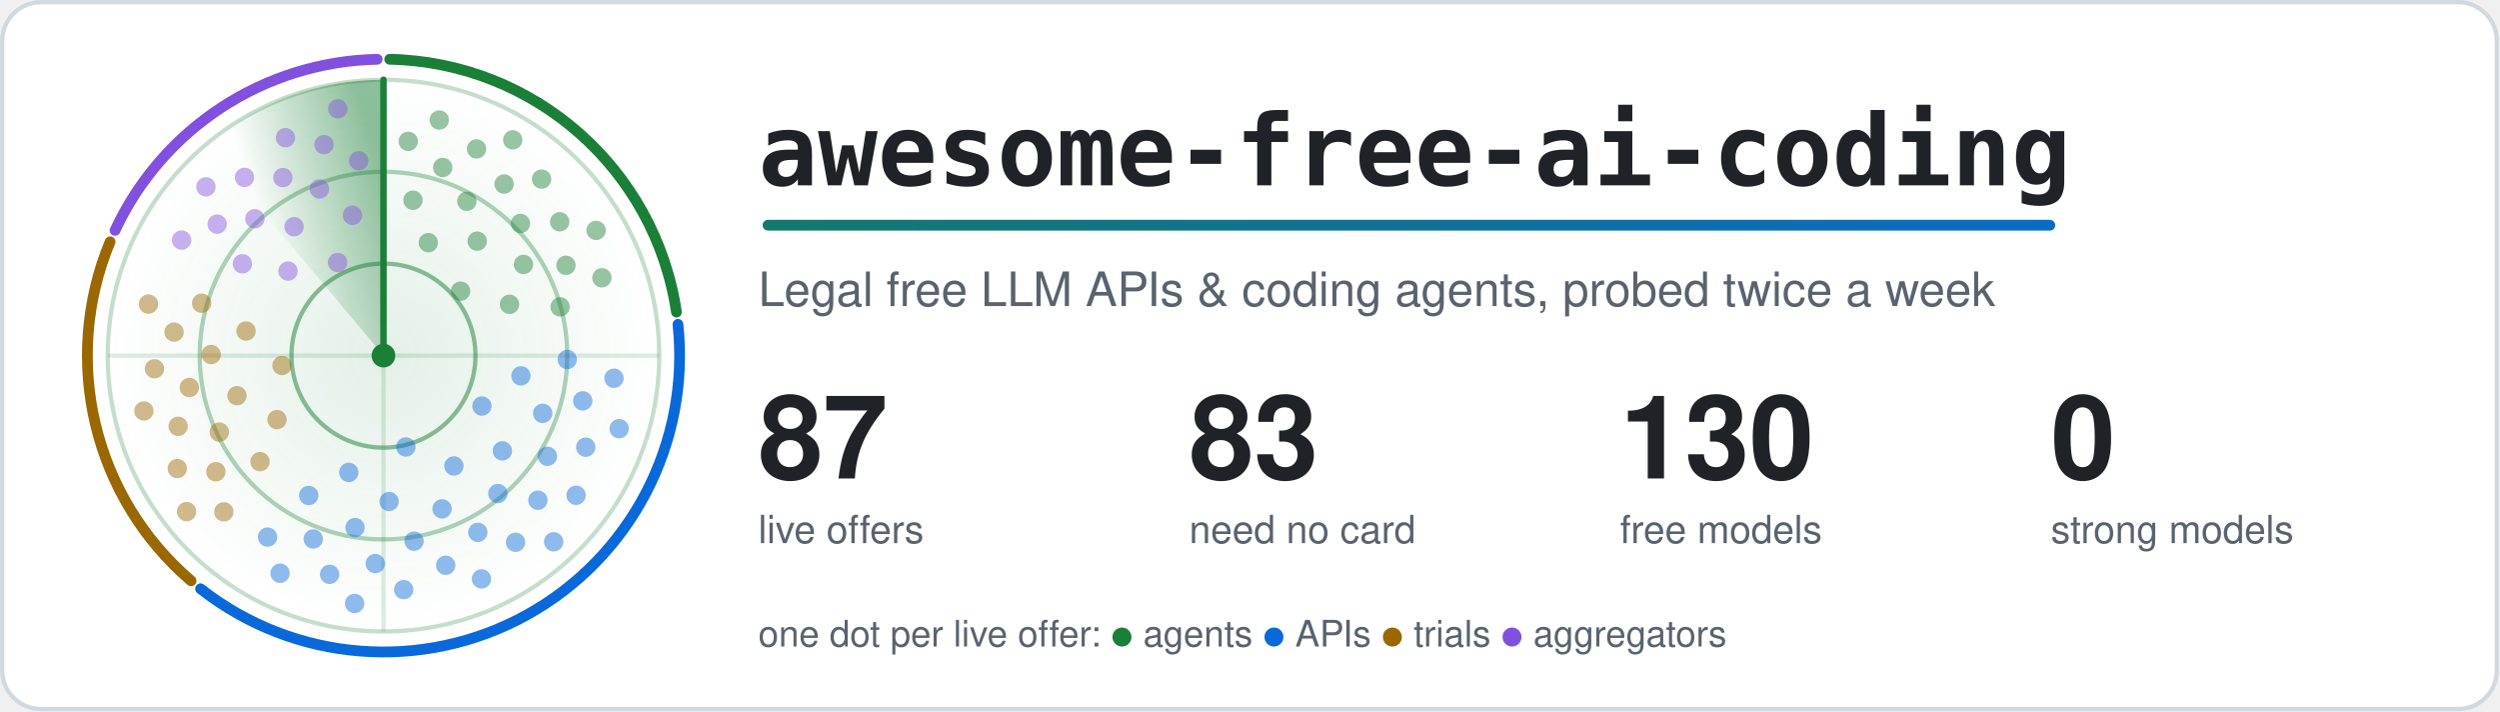
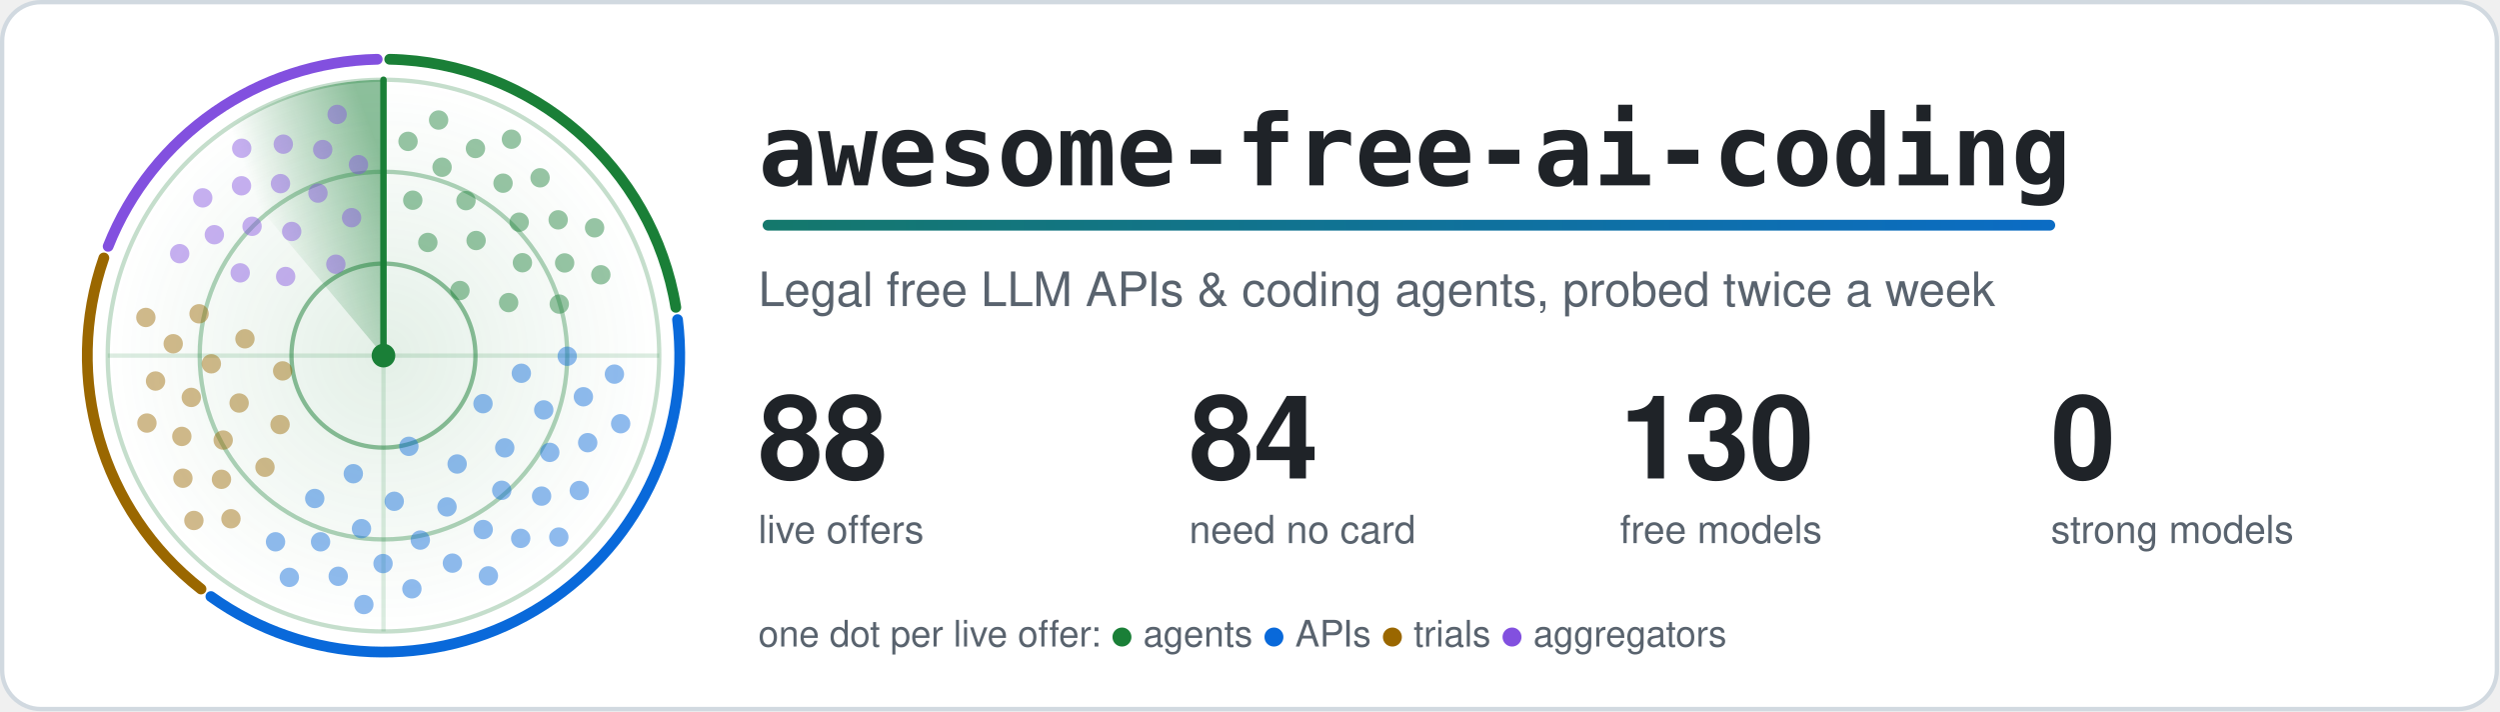
<svg xmlns="http://www.w3.org/2000/svg" width="1160" height="330" viewBox="0 0 1160 330" role="img" aria-labelledby="title">
  <style>.card{fill:#ffffff;stroke:#d1d9e0}.t{fill:#1f2328}.m{fill:#59636e}.ring{stroke:#1a7f37}.hub{fill:#1a7f37}.beam{stroke:#1a7f37}.s0,.s1,.g0,.g1{stop-color:#1a7f37}.a0{stop-color:#1a7f37}.a1{stop-color:#0969da}.dot.agents,.key.agents{fill:#1a7f37}.rim.agents{stroke:#1a7f37}.dot.apis,.key.apis{fill:#0969da}.rim.apis{stroke:#0969da}.dot.trials,.key.trials{fill:#9a6700}.rim.trials{stroke:#9a6700}.dot.aggregators,.key.aggregators{fill:#8250df}.rim.aggregators{stroke:#8250df}.rim{fill:none}.s0{stop-opacity:.5}.s1,.g1{stop-opacity:0}.g0{stop-opacity:.12}.dot{opacity:.45;animation:ping 6s linear infinite}@keyframes ping{0%,4%{opacity:1}55%,100%{opacity:.45}}.turning{animation:turn 6s linear infinite}@keyframes turn{to{transform:rotate(360deg)}}@media (prefers-reduced-motion: reduce) {.dot { animation: none; opacity: 1 } .turning { animation: none }}</style>
  <defs>
    <linearGradient id="accent" gradientUnits="userSpaceOnUse" x1="0" y1="0" x2="1100" y2="0">
      <stop class="a0" offset="0" />
      <stop class="a1" offset="1" />
    </linearGradient>
  </defs>
  <rect class="card" x="1" y="1" width="1158" height="328" rx="18" stroke-width="2" />
  <defs>
    <radialGradient id="glow">
      <stop class="g0" offset="0" />
      <stop class="g1" offset="1" />
    </radialGradient>
  </defs>
  <circle cx="178.0" cy="165.0" r="128.0" fill="url(#glow)" />
  <circle class="ring" cx="178.0" cy="165.0" r="42.7" fill="none" stroke-width="2" stroke-opacity=".5" />
  <circle class="ring" cx="178.0" cy="165.0" r="85.3" fill="none" stroke-width="2" stroke-opacity=".35" />
  <circle class="ring" cx="178.0" cy="165.0" r="128.0" fill="none" stroke-width="2" stroke-opacity=".25" />
  <path class="ring" d="M50.0 165.0H306.0M178.0 37.0V293.0" stroke-width="2" stroke-opacity=".15" />
-   <path class="rim agents" d="M180.9 27.5A137.5 137.5 0 0 1 314.0 144.8" stroke-width="5" stroke-linecap="round" />
-   <path class="rim apis" d="M314.7 150.5A137.5 137.5 0 0 1 93.1 273.2" stroke-width="5" stroke-linecap="round" />
-   <path class="rim trials" d="M88.7 269.5A137.5 137.5 0 0 1 51.1 112.2" stroke-width="5" stroke-linecap="round" />
-   <path class="rim aggregators" d="M53.4 106.9A137.5 137.5 0 0 1 175.1 27.5" stroke-width="5" stroke-linecap="round" />
+   <path class="rim agents" d="M180.9 27.5A137.5 137.5 0 0 1 313.7 142.6" stroke-width="5" stroke-linecap="round" />
+   <path class="rim apis" d="M314.5 148.3A137.5 137.5 0 0 1 97.9 276.8" stroke-width="5" stroke-linecap="round" />
+   <path class="rim trials" d="M93.3 273.3A137.5 137.5 0 0 1 48.2 119.7" stroke-width="5" stroke-linecap="round" />
+   <path class="rim aggregators" d="M50.2 114.3A137.5 137.5 0 0 1 175.1 27.5" stroke-width="5" stroke-linecap="round" />
  <defs>
    <linearGradient id="sweep" gradientUnits="userSpaceOnUse" x1="178.0" y1="75.4" x2="120.4" y2="96.4">
      <stop class="s0" offset="0" />
      <stop class="s1" offset="1" />
    </linearGradient>
  </defs>
  <g class="turning" style="transform-origin:178.0px 165.0px">
    <path fill="url(#sweep)" d="M178.0 165.0L95.7 66.9A128.0 128.0 0 0 1 178.0 37.0Z" />
    <line class="beam" x1="178.0" y1="165.0" x2="178.0" y2="37.0" stroke-width="3" stroke-linecap="round" />
  </g>
-   <circle class="dot agents" cx="213.8" cy="135.1" r="4.5" style="animation-delay:0.84s" />
-   <circle class="dot agents" cx="198.8" cy="112.6" r="4.5" style="animation-delay:0.36s" />
-   <circle class="dot agents" cx="236.5" cy="141.2" r="4.5" style="animation-delay:1.13s" />
-   <circle class="dot agents" cx="221.5" cy="111.9" r="4.5" style="animation-delay:0.65s" />
-   <circle class="dot agents" cx="191.7" cy="92.9" r="4.5" style="animation-delay:0.18s" />
-   <circle class="dot agents" cx="243.0" cy="122.7" r="4.5" style="animation-delay:0.95s" />
-   <circle class="dot agents" cx="216.7" cy="93.4" r="4.5" style="animation-delay:0.47s" />
-   <circle class="dot agents" cx="260.0" cy="142.4" r="4.5" style="animation-delay:1.24s" />
-   <circle class="dot agents" cx="241.6" cy="103.7" r="4.5" style="animation-delay:0.77s" />
-   <circle class="dot agents" cx="205.5" cy="77.7" r="4.5" style="animation-delay:0.29s" />
-   <circle class="dot agents" cx="262.7" cy="123.1" r="4.5" style="animation-delay:1.06s" />
-   <circle class="dot agents" cx="234.0" cy="85.4" r="4.5" style="animation-delay:0.59s" />
-   <circle class="dot agents" cx="189.5" cy="65.6" r="4.5" style="animation-delay:0.11s" />
-   <circle class="dot agents" cx="259.8" cy="102.9" r="4.5" style="animation-delay:0.88s" />
-   <circle class="dot agents" cx="221.2" cy="69.1" r="4.5" style="animation-delay:0.40s" />
-   <circle class="dot agents" cx="279.4" cy="128.9" r="4.5" style="animation-delay:1.17s" />
-   <circle class="dot agents" cx="251.4" cy="83.1" r="4.5" style="animation-delay:0.70s" />
-   <circle class="dot agents" cx="203.9" cy="55.7" r="4.5" style="animation-delay:0.22s" />
-   <circle class="dot agents" cx="276.7" cy="106.9" r="4.5" style="animation-delay:0.99s" />
-   <circle class="dot agents" cx="238.0" cy="64.9" r="4.5" style="animation-delay:0.52s" />
-   <circle class="dot apis" cx="188.4" cy="207.4" r="4.5" style="animation-delay:2.77s" />
-   <circle class="dot apis" cx="223.7" cy="188.4" r="4.5" style="animation-delay:1.95s" />
-   <circle class="dot apis" cx="161.9" cy="219.2" r="4.5" style="animation-delay:3.28s" />
-   <circle class="dot apis" cx="210.7" cy="216.2" r="4.5" style="animation-delay:2.46s" />
-   <circle class="dot apis" cx="241.8" cy="174.4" r="4.5" style="animation-delay:1.64s" />
-   <circle class="dot apis" cx="180.6" cy="232.7" r="4.5" style="animation-delay:2.96s" />
-   <circle class="dot apis" cx="233.2" cy="209.2" r="4.5" style="animation-delay:2.14s" />
-   <circle class="dot apis" cx="143.3" cy="229.9" r="4.5" style="animation-delay:3.47s" />
-   <circle class="dot apis" cx="205.2" cy="236.1" r="4.5" style="animation-delay:2.65s" />
-   <circle class="dot apis" cx="251.9" cy="191.8" r="4.5" style="animation-delay:1.83s" />
-   <circle class="dot apis" cx="164.8" cy="244.8" r="4.5" style="animation-delay:3.16s" />
-   <circle class="dot apis" cx="231.1" cy="229.0" r="4.5" style="animation-delay:2.34s" />
-   <circle class="dot apis" cx="263.3" cy="166.8" r="4.5" style="animation-delay:1.52s" />
-   <circle class="dot apis" cx="192.2" cy="251.1" r="4.5" style="animation-delay:2.84s" />
-   <circle class="dot apis" cx="254.1" cy="211.7" r="4.5" style="animation-delay:2.03s" />
-   <circle class="dot apis" cx="145.4" cy="250.1" r="4.5" style="animation-delay:3.35s" />
-   <circle class="dot apis" cx="221.8" cy="247.0" r="4.5" style="animation-delay:2.53s" />
-   <circle class="dot apis" cx="270.5" cy="186.0" r="4.5" style="animation-delay:1.71s" />
-   <circle class="dot apis" cx="174.2" cy="261.5" r="4.5" style="animation-delay:3.04s" />
-   <circle class="dot apis" cx="249.7" cy="232.1" r="4.5" style="animation-delay:2.22s" />
-   <circle class="dot apis" cx="124.2" cy="249.2" r="4.5" style="animation-delay:3.54s" />
-   <circle class="dot apis" cx="206.9" cy="262.3" r="4.5" style="animation-delay:2.72s" />
-   <circle class="dot apis" cx="271.9" cy="207.5" r="4.5" style="animation-delay:1.91s" />
-   <circle class="dot apis" cx="153.0" cy="266.5" r="4.5" style="animation-delay:3.23s" />
-   <circle class="dot apis" cx="239.3" cy="251.6" r="4.5" style="animation-delay:2.41s" />
-   <circle class="dot apis" cx="285.0" cy="175.5" r="4.5" style="animation-delay:1.59s" />
-   <circle class="dot apis" cx="187.4" cy="273.6" r="4.5" style="animation-delay:2.92s" />
-   <circle class="dot apis" cx="267.4" cy="229.8" r="4.5" style="animation-delay:2.10s" />
-   <circle class="dot apis" cx="130.0" cy="266.0" r="4.5" style="animation-delay:3.42s" />
-   <circle class="dot apis" cx="223.5" cy="268.6" r="4.5" style="animation-delay:2.61s" />
-   <circle class="dot apis" cx="287.4" cy="198.9" r="4.5" style="animation-delay:1.79s" />
-   <circle class="dot apis" cx="164.6" cy="280.0" r="4.5" style="animation-delay:3.11s" />
-   <circle class="dot apis" cx="257.0" cy="251.4" r="4.5" style="animation-delay:2.29s" />
-   <circle class="dot trials" cx="130.9" cy="169.6" r="4.5" style="animation-delay:4.41s" />
-   <circle class="dot trials" cx="128.6" cy="194.7" r="4.5" style="animation-delay:3.98s" />
-   <circle class="dot trials" cx="114.2" cy="153.6" r="4.5" style="animation-delay:4.67s" />
-   <circle class="dot trials" cx="110.0" cy="183.6" r="4.5" style="animation-delay:4.24s" />
-   <circle class="dot trials" cx="120.7" cy="214.2" r="4.5" style="animation-delay:3.82s" />
-   <circle class="dot trials" cx="98.0" cy="164.5" r="4.5" style="animation-delay:4.51s" />
-   <circle class="dot trials" cx="101.8" cy="200.5" r="4.5" style="animation-delay:4.08s" />
-   <circle class="dot trials" cx="93.6" cy="140.7" r="4.5" style="animation-delay:4.77s" />
-   <circle class="dot trials" cx="87.9" cy="179.8" r="4.5" style="animation-delay:4.34s" />
-   <circle class="dot trials" cx="100.2" cy="218.9" r="4.5" style="animation-delay:3.92s" />
-   <circle class="dot trials" cx="80.8" cy="154.1" r="4.5" style="animation-delay:4.61s" />
-   <circle class="dot trials" cx="82.7" cy="197.8" r="4.5" style="animation-delay:4.18s" />
-   <circle class="dot trials" cx="103.9" cy="237.5" r="4.5" style="animation-delay:3.76s" />
-   <circle class="dot trials" cx="71.7" cy="171.1" r="4.5" style="animation-delay:4.44s" />
-   <circle class="dot trials" cx="82.3" cy="217.4" r="4.5" style="animation-delay:4.02s" />
-   <circle class="dot trials" cx="68.9" cy="141.1" r="4.5" style="animation-delay:4.71s" />
-   <circle class="dot trials" cx="66.8" cy="190.7" r="4.5" style="animation-delay:4.28s" />
-   <circle class="dot trials" cx="86.6" cy="237.4" r="4.5" style="animation-delay:3.86s" />
-   <circle class="dot aggregators" cx="156.7" cy="121.8" r="4.5" style="animation-delay:5.56s" />
-   <circle class="dot aggregators" cx="133.7" cy="125.8" r="4.5" style="animation-delay:5.19s" />
-   <circle class="dot aggregators" cx="163.6" cy="99.9" r="4.5" style="animation-delay:5.79s" />
-   <circle class="dot aggregators" cx="136.5" cy="105.2" r="4.5" style="animation-delay:5.42s" />
-   <circle class="dot aggregators" cx="112.5" cy="122.4" r="4.5" style="animation-delay:5.05s" />
-   <circle class="dot aggregators" cx="148.3" cy="87.7" r="4.5" style="animation-delay:5.65s" />
-   <circle class="dot aggregators" cx="118.3" cy="101.5" r="4.5" style="animation-delay:5.28s" />
-   <circle class="dot aggregators" cx="166.5" cy="74.6" r="4.5" style="animation-delay:5.88s" />
-   <circle class="dot aggregators" cx="131.3" cy="82.4" r="4.5" style="animation-delay:5.51s" />
-   <circle class="dot aggregators" cx="100.8" cy="104.0" r="4.5" style="animation-delay:5.14s" />
-   <circle class="dot aggregators" cx="150.4" cy="67.1" r="4.5" style="animation-delay:5.74s" />
-   <circle class="dot aggregators" cx="113.5" cy="82.3" r="4.5" style="animation-delay:5.37s" />
-   <circle class="dot aggregators" cx="84.3" cy="111.4" r="4.5" style="animation-delay:5.00s" />
-   <circle class="dot aggregators" cx="132.5" cy="63.9" r="4.5" style="animation-delay:5.60s" />
-   <circle class="dot aggregators" cx="95.6" cy="86.7" r="4.5" style="animation-delay:5.23s" />
-   <circle class="dot aggregators" cx="156.8" cy="50.5" r="4.5" style="animation-delay:5.83s" />
+   <circle class="dot agents" cx="213.5" cy="134.8" r="4.5" style="animation-delay:0.83s" />
+   <circle class="dot agents" cx="198.6" cy="112.5" r="4.5" style="animation-delay:0.36s" />
+   <circle class="dot agents" cx="236.1" cy="140.4" r="4.5" style="animation-delay:1.12s" />
+   <circle class="dot agents" cx="221.0" cy="111.6" r="4.5" style="animation-delay:0.65s" />
+   <circle class="dot agents" cx="191.6" cy="92.9" r="4.5" style="animation-delay:0.18s" />
+   <circle class="dot agents" cx="242.5" cy="121.9" r="4.5" style="animation-delay:0.94s" />
+   <circle class="dot agents" cx="216.3" cy="93.1" r="4.5" style="animation-delay:0.47s" />
+   <circle class="dot agents" cx="259.6" cy="141.1" r="4.5" style="animation-delay:1.23s" />
+   <circle class="dot agents" cx="241.0" cy="103.1" r="4.5" style="animation-delay:0.76s" />
+   <circle class="dot agents" cx="205.2" cy="77.6" r="4.5" style="animation-delay:0.29s" />
+   <circle class="dot agents" cx="262.1" cy="122.0" r="4.5" style="animation-delay:1.05s" />
+   <circle class="dot agents" cx="233.5" cy="85.0" r="4.5" style="animation-delay:0.58s" />
+   <circle class="dot agents" cx="189.4" cy="65.6" r="4.5" style="animation-delay:0.11s" />
+   <circle class="dot agents" cx="259.1" cy="102.0" r="4.5" style="animation-delay:0.87s" />
+   <circle class="dot agents" cx="220.7" cy="68.9" r="4.5" style="animation-delay:0.40s" />
+   <circle class="dot agents" cx="278.9" cy="127.5" r="4.5" style="animation-delay:1.16s" />
+   <circle class="dot agents" cx="250.7" cy="82.5" r="4.5" style="animation-delay:0.69s" />
+   <circle class="dot agents" cx="203.6" cy="55.7" r="4.5" style="animation-delay:0.22s" />
+   <circle class="dot agents" cx="276.0" cy="105.7" r="4.5" style="animation-delay:0.98s" />
+   <circle class="dot agents" cx="237.4" cy="64.6" r="4.5" style="animation-delay:0.51s" />
+   <circle class="dot apis" cx="189.8" cy="207.1" r="4.5" style="animation-delay:2.74s" />
+   <circle class="dot apis" cx="224.2" cy="187.3" r="4.5" style="animation-delay:1.93s" />
+   <circle class="dot apis" cx="164.0" cy="219.8" r="4.5" style="animation-delay:3.24s" />
+   <circle class="dot apis" cx="212.2" cy="215.3" r="4.5" style="animation-delay:2.43s" />
+   <circle class="dot apis" cx="242.0" cy="173.2" r="4.5" style="animation-delay:1.62s" />
+   <circle class="dot apis" cx="183.0" cy="232.6" r="4.5" style="animation-delay:2.93s" />
+   <circle class="dot apis" cx="234.3" cy="207.8" r="4.5" style="animation-delay:2.12s" />
+   <circle class="dot apis" cx="146.1" cy="231.3" r="4.5" style="animation-delay:3.43s" />
+   <circle class="dot apis" cx="207.5" cy="235.2" r="4.5" style="animation-delay:2.62s" />
+   <circle class="dot apis" cx="252.4" cy="190.2" r="4.5" style="animation-delay:1.81s" />
+   <circle class="dot apis" cx="167.8" cy="245.3" r="4.5" style="animation-delay:3.12s" />
+   <circle class="dot apis" cx="232.9" cy="227.5" r="4.5" style="animation-delay:2.31s" />
+   <circle class="dot apis" cx="263.3" cy="165.3" r="4.5" style="animation-delay:1.50s" />
+   <circle class="dot apis" cx="195.1" cy="250.6" r="4.5" style="animation-delay:2.81s" />
+   <circle class="dot apis" cx="255.2" cy="209.9" r="4.5" style="animation-delay:2.00s" />
+   <circle class="dot apis" cx="148.8" cy="251.4" r="4.5" style="animation-delay:3.31s" />
+   <circle class="dot apis" cx="224.3" cy="245.7" r="4.5" style="animation-delay:2.50s" />
+   <circle class="dot apis" cx="270.8" cy="184.1" r="4.5" style="animation-delay:1.69s" />
+   <circle class="dot apis" cx="177.8" cy="261.5" r="4.5" style="animation-delay:3.00s" />
+   <circle class="dot apis" cx="251.4" cy="230.2" r="4.5" style="animation-delay:2.19s" />
+   <circle class="dot apis" cx="127.9" cy="251.4" r="4.5" style="animation-delay:3.50s" />
+   <circle class="dot apis" cx="210.0" cy="261.3" r="4.5" style="animation-delay:2.69s" />
+   <circle class="dot apis" cx="272.8" cy="205.4" r="4.5" style="animation-delay:1.88s" />
+   <circle class="dot apis" cx="157.0" cy="267.4" r="4.5" style="animation-delay:3.19s" />
+   <circle class="dot apis" cx="241.7" cy="249.8" r="4.5" style="animation-delay:2.38s" />
+   <circle class="dot apis" cx="285.2" cy="173.6" r="4.5" style="animation-delay:1.58s" />
+   <circle class="dot apis" cx="191.2" cy="273.2" r="4.5" style="animation-delay:2.88s" />
+   <circle class="dot apis" cx="268.9" cy="227.6" r="4.5" style="animation-delay:2.08s" />
+   <circle class="dot apis" cx="134.3" cy="267.9" r="4.5" style="animation-delay:3.38s" />
+   <circle class="dot apis" cx="226.7" cy="267.2" r="4.5" style="animation-delay:2.58s" />
+   <circle class="dot apis" cx="288.1" cy="196.6" r="4.5" style="animation-delay:1.77s" />
+   <circle class="dot apis" cx="168.9" cy="280.5" r="4.5" style="animation-delay:3.08s" />
+   <circle class="dot apis" cx="259.4" cy="249.2" r="4.5" style="animation-delay:2.27s" />
+   <circle class="dot trials" cx="131.2" cy="172.1" r="4.5" style="animation-delay:4.36s" />
+   <circle class="dot trials" cx="130.0" cy="197.0" r="4.5" style="animation-delay:3.94s" />
+   <circle class="dot trials" cx="113.7" cy="157.2" r="4.5" style="animation-delay:4.61s" />
+   <circle class="dot trials" cx="111.0" cy="187.0" r="4.5" style="animation-delay:4.20s" />
+   <circle class="dot trials" cx="123.0" cy="216.8" r="4.5" style="animation-delay:3.78s" />
+   <circle class="dot trials" cx="98.1" cy="168.8" r="4.5" style="animation-delay:4.46s" />
+   <circle class="dot trials" cx="103.6" cy="204.2" r="4.5" style="animation-delay:4.04s" />
+   <circle class="dot trials" cx="92.4" cy="145.6" r="4.5" style="animation-delay:4.71s" />
+   <circle class="dot trials" cx="88.8" cy="184.4" r="4.5" style="animation-delay:4.30s" />
+   <circle class="dot trials" cx="102.8" cy="222.4" r="4.5" style="animation-delay:3.88s" />
+   <circle class="dot trials" cx="80.4" cy="159.5" r="4.5" style="animation-delay:4.55s" />
+   <circle class="dot trials" cx="84.4" cy="202.5" r="4.5" style="animation-delay:4.14s" />
+   <circle class="dot trials" cx="107.2" cy="240.7" r="4.5" style="animation-delay:3.72s" />
+   <circle class="dot trials" cx="72.2" cy="176.8" r="4.5" style="animation-delay:4.39s" />
+   <circle class="dot trials" cx="84.9" cy="221.9" r="4.5" style="animation-delay:3.98s" />
+   <circle class="dot trials" cx="67.7" cy="147.3" r="4.5" style="animation-delay:4.65s" />
+   <circle class="dot trials" cx="68.2" cy="196.3" r="4.5" style="animation-delay:4.23s" />
+   <circle class="dot trials" cx="90.0" cy="241.5" r="4.5" style="animation-delay:3.82s" />
+   <circle class="dot aggregators" cx="155.9" cy="122.6" r="4.5" style="animation-delay:5.54s" />
+   <circle class="dot aggregators" cx="132.6" cy="128.3" r="4.5" style="animation-delay:5.15s" />
+   <circle class="dot aggregators" cx="163.2" cy="101.0" r="4.5" style="animation-delay:5.78s" />
+   <circle class="dot aggregators" cx="135.4" cy="107.4" r="4.5" style="animation-delay:5.39s" />
+   <circle class="dot aggregators" cx="111.5" cy="126.6" r="4.5" style="animation-delay:5.00s" />
+   <circle class="dot aggregators" cx="147.6" cy="89.6" r="4.5" style="animation-delay:5.63s" />
+   <circle class="dot aggregators" cx="117.0" cy="105.0" r="4.5" style="animation-delay:5.24s" />
+   <circle class="dot aggregators" cx="166.4" cy="76.4" r="4.5" style="animation-delay:5.88s" />
+   <circle class="dot aggregators" cx="130.2" cy="85.2" r="4.5" style="animation-delay:5.48s" />
+   <circle class="dot aggregators" cx="99.5" cy="108.9" r="4.5" style="animation-delay:5.09s" />
+   <circle class="dot aggregators" cx="149.8" cy="69.4" r="4.5" style="animation-delay:5.73s" />
+   <circle class="dot aggregators" cx="112.1" cy="86.2" r="4.5" style="animation-delay:5.33s" />
+   <circle class="dot aggregators" cx="83.4" cy="117.7" r="4.5" style="animation-delay:4.94s" />
+   <circle class="dot aggregators" cx="131.5" cy="66.9" r="4.5" style="animation-delay:5.58s" />
+   <circle class="dot aggregators" cx="94.1" cy="91.8" r="4.5" style="animation-delay:5.19s" />
+   <circle class="dot aggregators" cx="156.5" cy="53.1" r="4.5" style="animation-delay:5.82s" />
+   <circle class="dot aggregators" cx="112.2" cy="68.8" r="4.5" style="animation-delay:5.43s" />
  <circle class="hub" cx="178.0" cy="165.0" r="5.5" />
  <text class="t" x="352" y="86" font-family="ui-monospace, SFMono-Regular, Menlo, Consolas, monospace" font-size="46" font-weight="700">awesome-free-ai-coding</text>
  <rect x="354" y="102" width="600" height="5" rx="2.5" fill="url(#accent)" />
  <text class="m" x="352" y="142" font-family="-apple-system, BlinkMacSystemFont, 'Segoe UI', Helvetica, Arial, sans-serif" font-size="22">Legal free LLM APIs &amp; coding agents, probed twice a week</text>
-   <text class="t" x="352" y="222" font-family="-apple-system, BlinkMacSystemFont, 'Segoe UI', Helvetica, Arial, sans-serif" font-size="54" font-weight="700">87</text>
+   <text class="t" x="352" y="222" font-family="-apple-system, BlinkMacSystemFont, 'Segoe UI', Helvetica, Arial, sans-serif" font-size="54" font-weight="700">88</text>
  <text class="m" x="352" y="252" font-family="-apple-system, BlinkMacSystemFont, 'Segoe UI', Helvetica, Arial, sans-serif" font-size="18">live offers</text>
-   <text class="t" x="552" y="222" font-family="-apple-system, BlinkMacSystemFont, 'Segoe UI', Helvetica, Arial, sans-serif" font-size="54" font-weight="700">83</text>
+   <text class="t" x="552" y="222" font-family="-apple-system, BlinkMacSystemFont, 'Segoe UI', Helvetica, Arial, sans-serif" font-size="54" font-weight="700">84</text>
  <text class="m" x="552" y="252" font-family="-apple-system, BlinkMacSystemFont, 'Segoe UI', Helvetica, Arial, sans-serif" font-size="18">need no card</text>
  <text class="t" x="752" y="222" font-family="-apple-system, BlinkMacSystemFont, 'Segoe UI', Helvetica, Arial, sans-serif" font-size="54" font-weight="700">130</text>
  <text class="m" x="752" y="252" font-family="-apple-system, BlinkMacSystemFont, 'Segoe UI', Helvetica, Arial, sans-serif" font-size="18">free models</text>
  <text class="t" x="952" y="222" font-family="-apple-system, BlinkMacSystemFont, 'Segoe UI', Helvetica, Arial, sans-serif" font-size="54" font-weight="700">0</text>
  <text class="m" x="952" y="252" font-family="-apple-system, BlinkMacSystemFont, 'Segoe UI', Helvetica, Arial, sans-serif" font-size="18">strong models</text>
  <text class="m" x="352" y="300" font-family="-apple-system, BlinkMacSystemFont, 'Segoe UI', Helvetica, Arial, sans-serif" font-size="17">one dot per live offer: <tspan class="key agents">●</tspan> agents <tspan class="key apis">●</tspan> APIs <tspan class="key trials">●</tspan> trials <tspan class="key aggregators">●</tspan> aggregators</text>
</svg>
